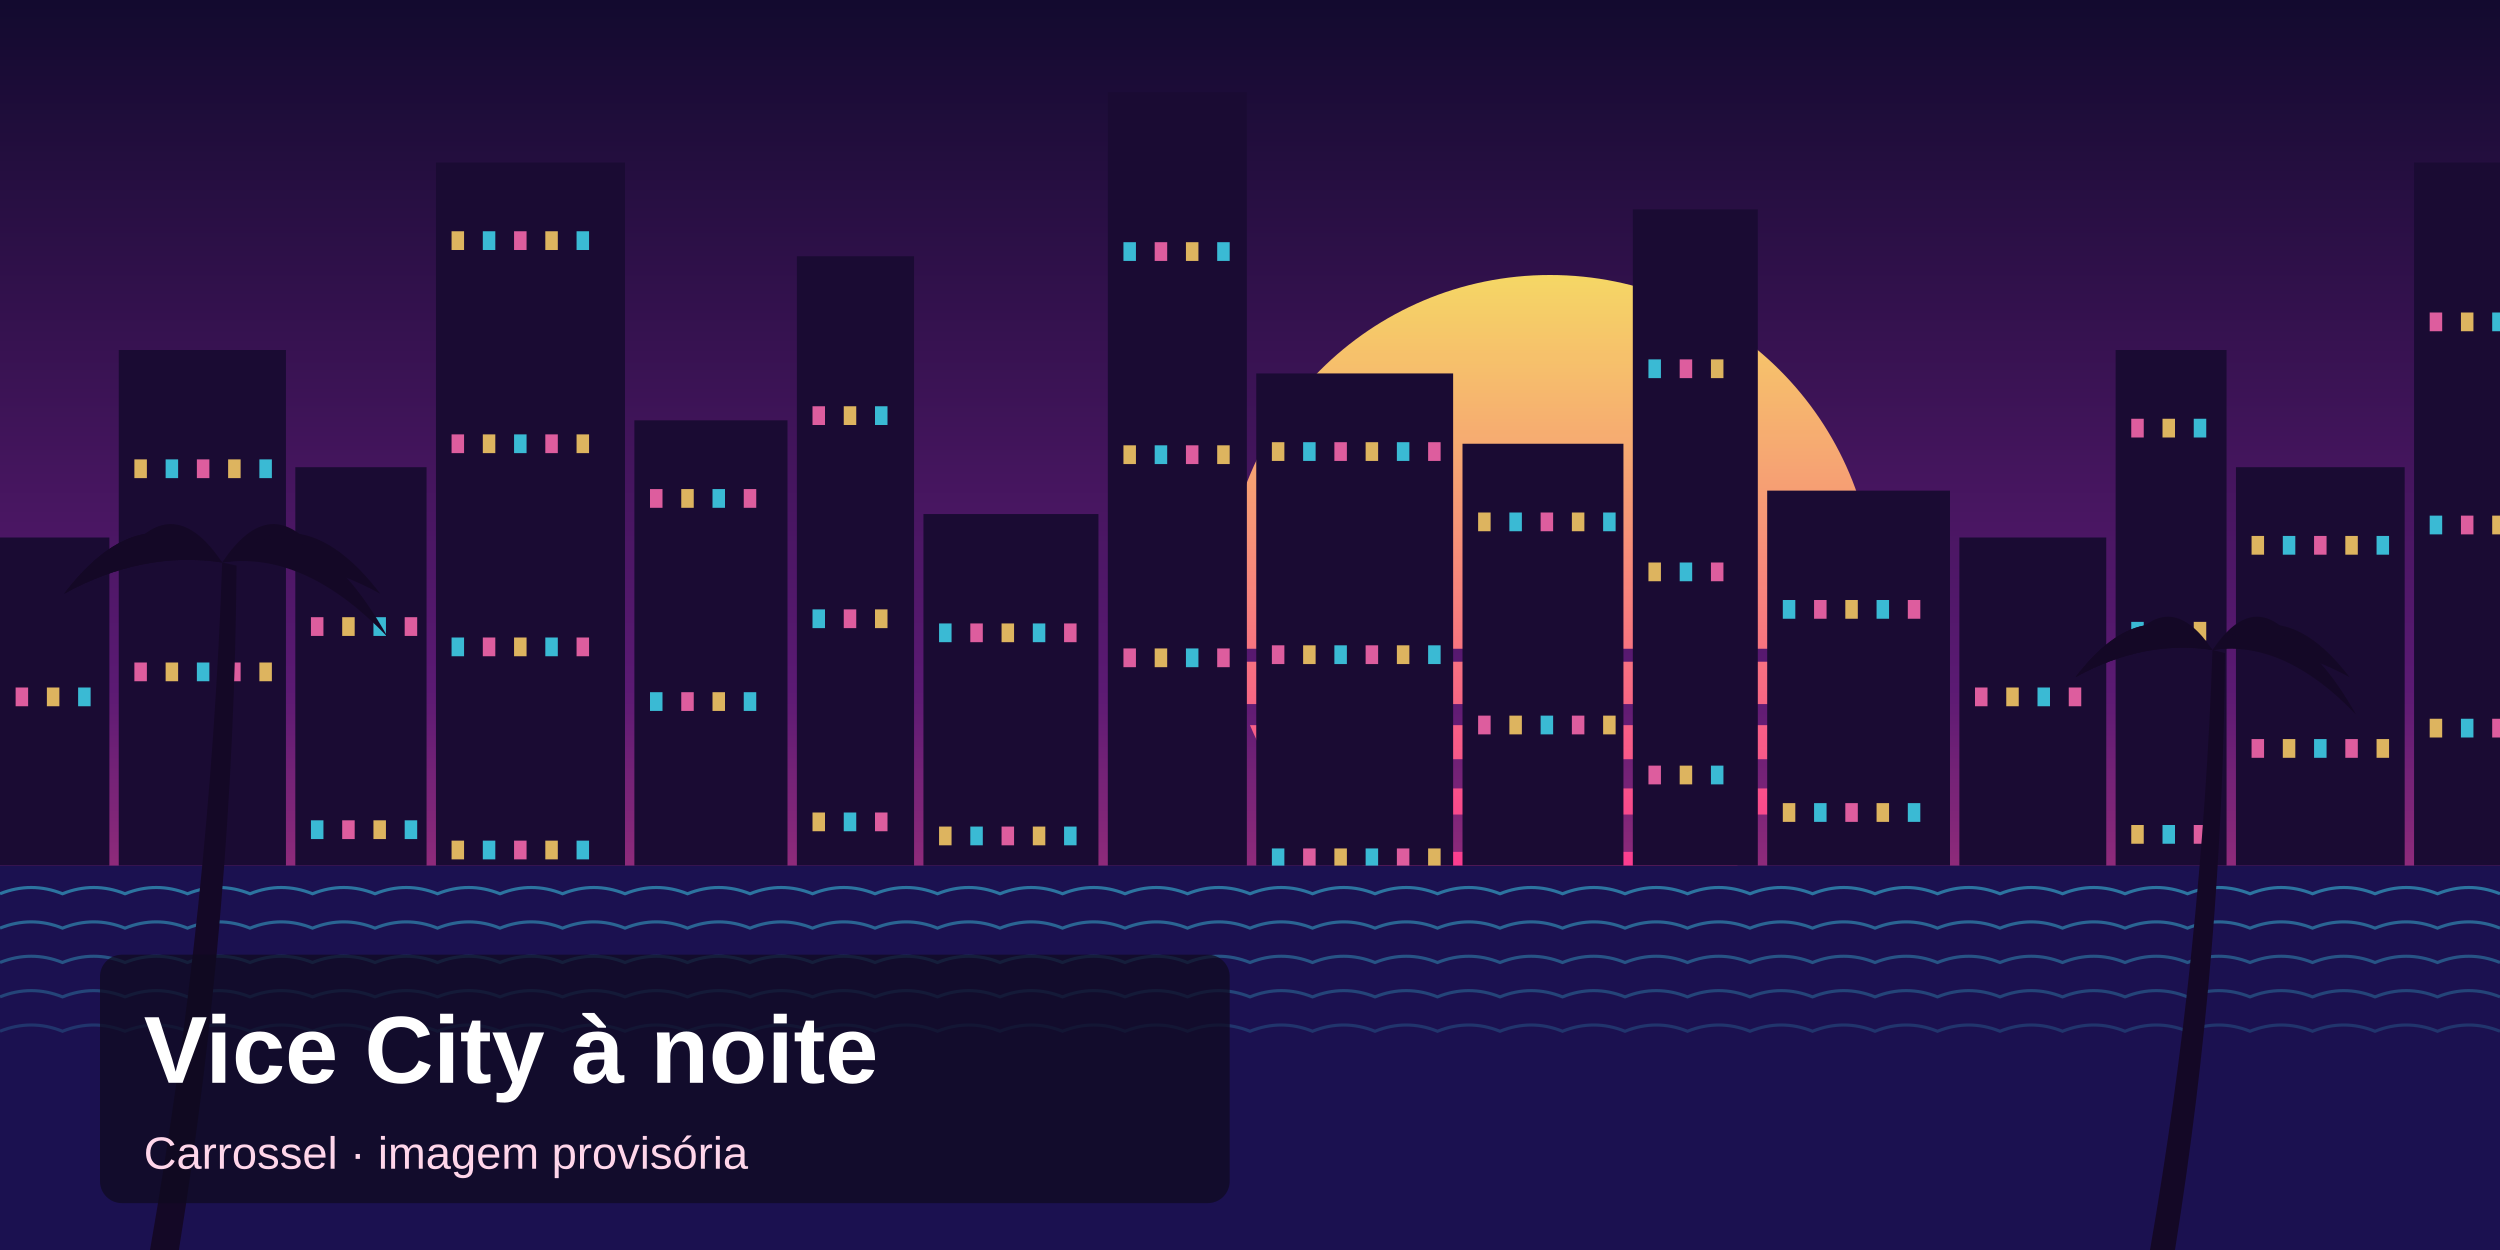
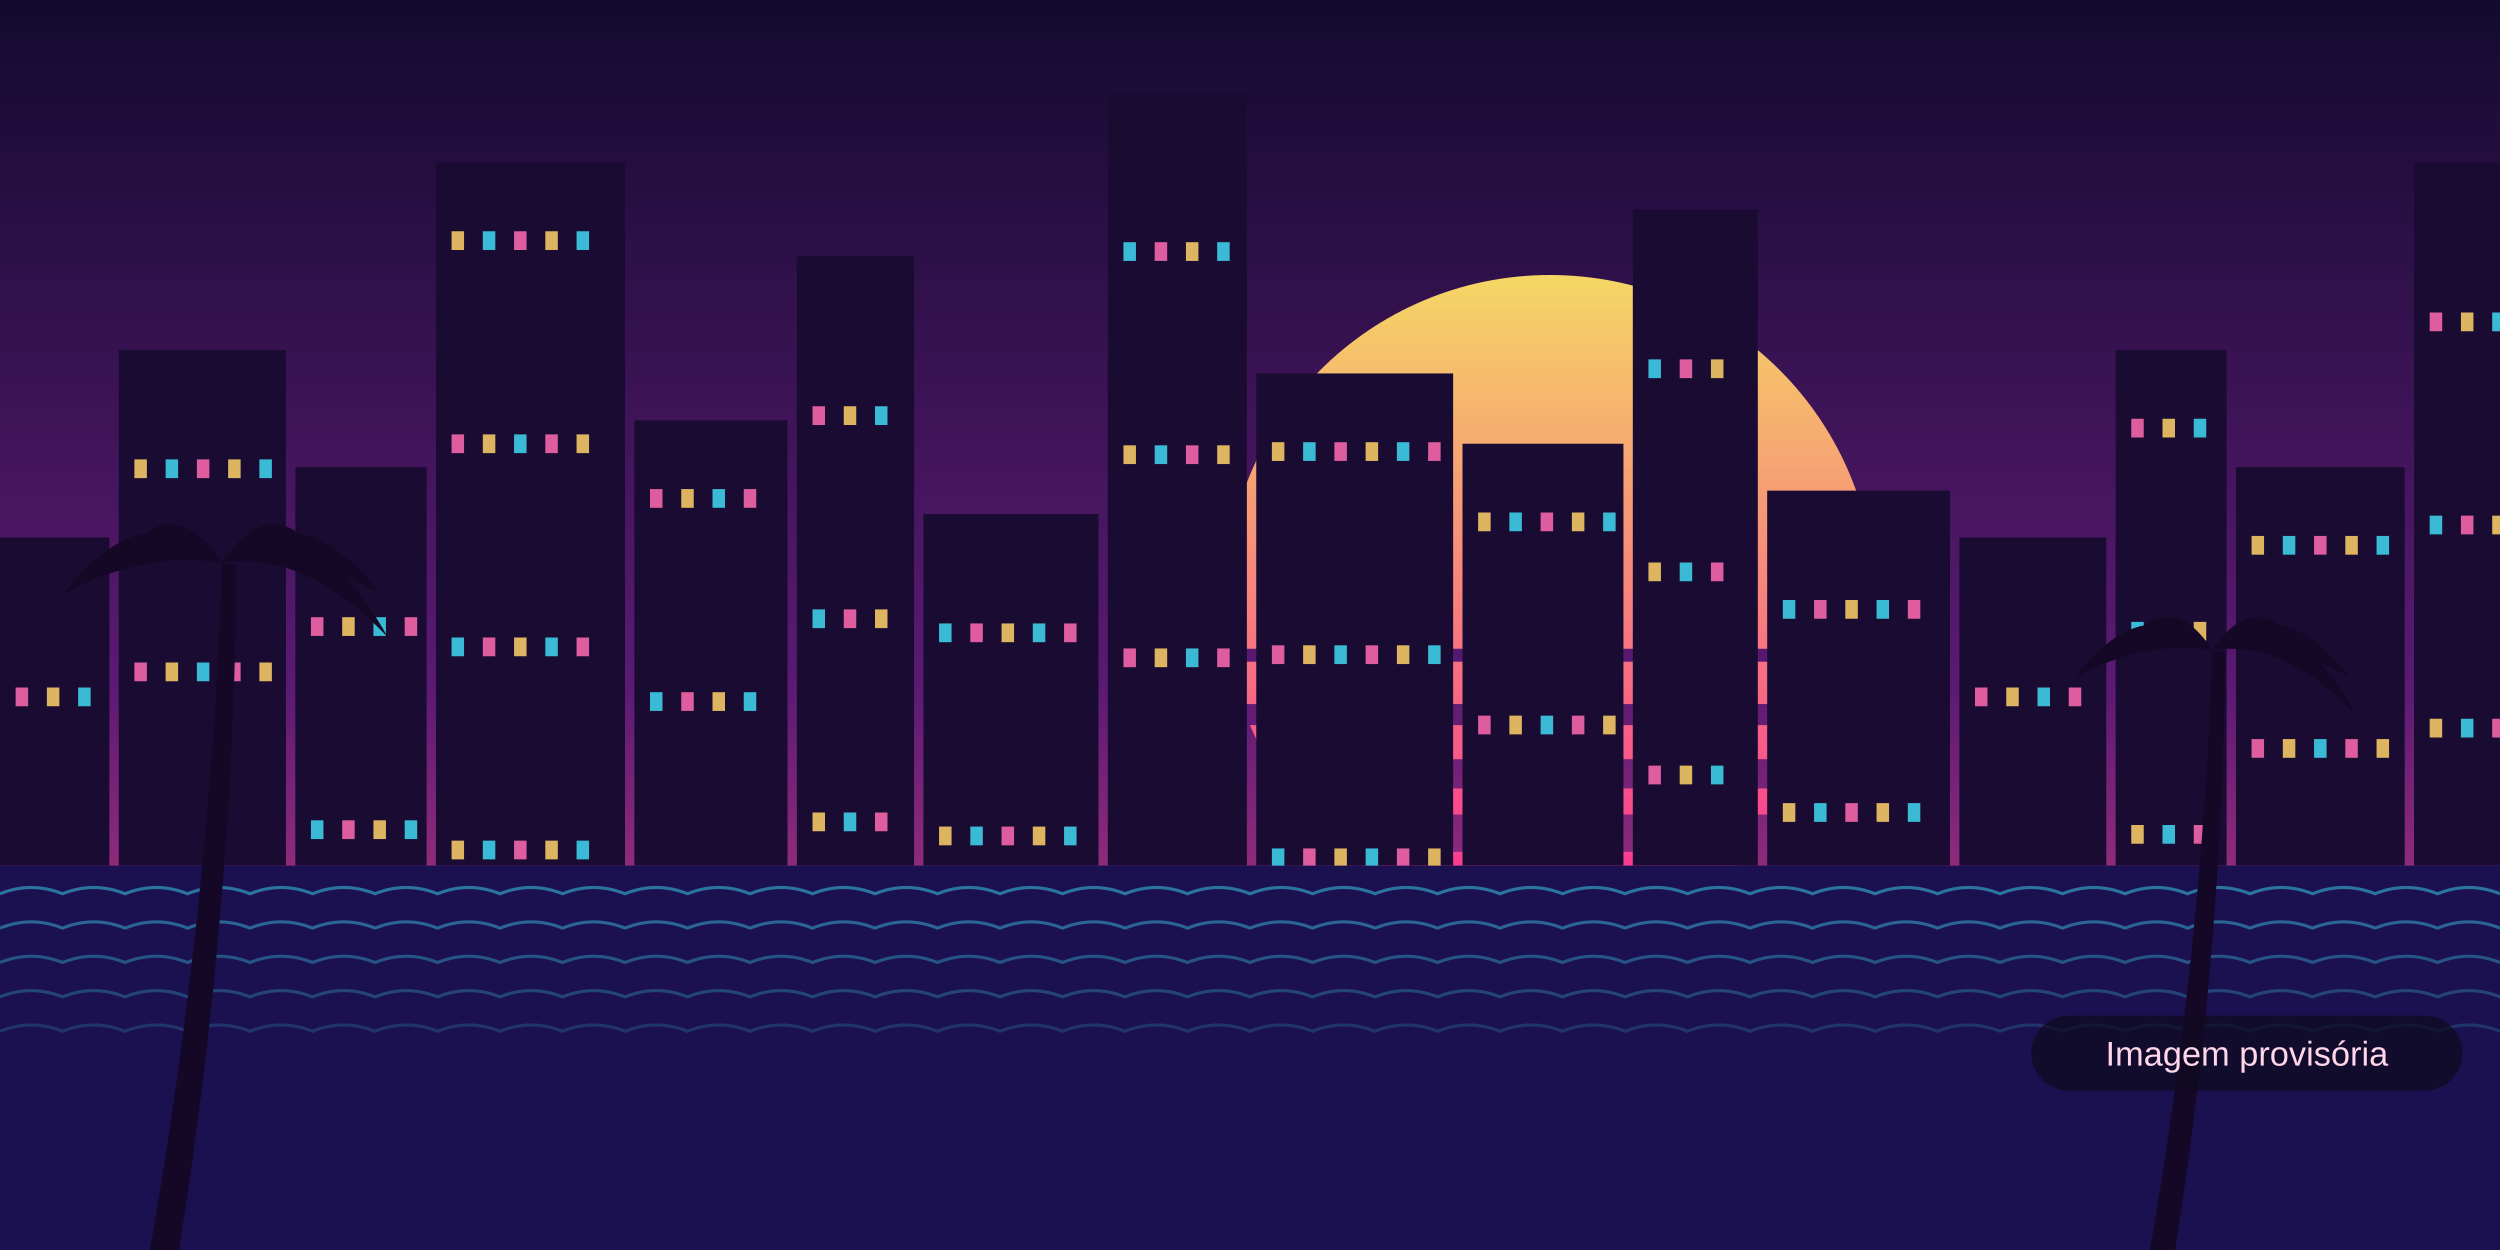
<svg xmlns="http://www.w3.org/2000/svg" viewBox="0 0 1600 800" width="1600" height="800" role="img" aria-label="Vice City à noite (imagem provisória)">
  <defs>
    <linearGradient id="ceu-carrossel-01-vice-city-noite" x1="0" y1="0" x2="0" y2="1">
      <stop offset="0" stop-color="#120A2E" />
      <stop offset=".55" stop-color="#5B1A73" />
      <stop offset="1" stop-color="#FF4F8B" />
    </linearGradient>
    <linearGradient id="sol-carrossel-01-vice-city-noite" x1="0" y1="0" x2="0" y2="1">
      <stop offset="0" stop-color="#FFE066" />
      <stop offset="1" stop-color="#FF2D95" />
    </linearGradient>
    <linearGradient id="chao-carrossel-01-vice-city-noite" x1="0" y1="0" x2="0" y2="1">
      <stop offset="0" stop-color="#2A0F4C" />
      <stop offset="1" stop-color="#0E0A1F" />
    </linearGradient>
  </defs>
  <rect width="1600" height="800" fill="url(#ceu-carrossel-01-vice-city-noite)" />
  <mask id="mask-sol-carrossel-01-vice-city-noite">
    <rect x="784.0" y="176.0" width="416.0" height="416.0" fill="#fff" />
    <rect x="784.0" y="415.2" width="416.0" height="8.3" fill="#000" />
    <rect x="784.0" y="450.6" width="416.0" height="13.5" fill="#000" />
    <rect x="784.0" y="485.9" width="416.0" height="18.7" fill="#000" />
    <rect x="784.0" y="521.3" width="416.0" height="23.9" fill="#000" />
    <rect x="784.0" y="556.6" width="416.0" height="29.1" fill="#000" />
  </mask>
  <circle cx="992.0" cy="384.0" r="208.0" fill="url(#sol-carrossel-01-vice-city-noite)" mask="url(#mask-sol-carrossel-01-vice-city-noite)" opacity=".95" />
  <rect x="0" y="344" width="70" height="210" fill="#1A0B33" />
  <rect x="10" y="440" width="8" height="12" fill="#FF6BB0" opacity=".85" />
  <rect x="30" y="440" width="8" height="12" fill="#FFD166" opacity=".85" />
  <rect x="50" y="440" width="8" height="12" fill="#3FD8F0" opacity=".85" />
  <rect x="76" y="224" width="107" height="330" fill="#1A0B33" />
  <rect x="86" y="294" width="8" height="12" fill="#FFD166" opacity=".85" />
  <rect x="106" y="294" width="8" height="12" fill="#3FD8F0" opacity=".85" />
  <rect x="126" y="294" width="8" height="12" fill="#FF6BB0" opacity=".85" />
  <rect x="146" y="294" width="8" height="12" fill="#FFD166" opacity=".85" />
  <rect x="166" y="294" width="8" height="12" fill="#3FD8F0" opacity=".85" />
  <rect x="86" y="424" width="8" height="12" fill="#FF6BB0" opacity=".85" />
  <rect x="106" y="424" width="8" height="12" fill="#FFD166" opacity=".85" />
  <rect x="126" y="424" width="8" height="12" fill="#3FD8F0" opacity=".85" />
  <rect x="146" y="424" width="8" height="12" fill="#FF6BB0" opacity=".85" />
  <rect x="166" y="424" width="8" height="12" fill="#FFD166" opacity=".85" />
  <rect x="189" y="299" width="84" height="255" fill="#1A0B33" />
  <rect x="199" y="395" width="8" height="12" fill="#FF6BB0" opacity=".85" />
  <rect x="219" y="395" width="8" height="12" fill="#FFD166" opacity=".85" />
  <rect x="239" y="395" width="8" height="12" fill="#3FD8F0" opacity=".85" />
  <rect x="259" y="395" width="8" height="12" fill="#FF6BB0" opacity=".85" />
  <rect x="199" y="525" width="8" height="12" fill="#3FD8F0" opacity=".85" />
  <rect x="219" y="525" width="8" height="12" fill="#FF6BB0" opacity=".85" />
  <rect x="239" y="525" width="8" height="12" fill="#FFD166" opacity=".85" />
  <rect x="259" y="525" width="8" height="12" fill="#3FD8F0" opacity=".85" />
  <rect x="279" y="104" width="121" height="450" fill="#1A0B33" />
  <rect x="289" y="148" width="8" height="12" fill="#FFD166" opacity=".85" />
  <rect x="309" y="148" width="8" height="12" fill="#3FD8F0" opacity=".85" />
  <rect x="329" y="148" width="8" height="12" fill="#FF6BB0" opacity=".85" />
  <rect x="349" y="148" width="8" height="12" fill="#FFD166" opacity=".85" />
  <rect x="369" y="148" width="8" height="12" fill="#3FD8F0" opacity=".85" />
  <rect x="289" y="278" width="8" height="12" fill="#FF6BB0" opacity=".85" />
  <rect x="309" y="278" width="8" height="12" fill="#FFD166" opacity=".85" />
  <rect x="329" y="278" width="8" height="12" fill="#3FD8F0" opacity=".85" />
  <rect x="349" y="278" width="8" height="12" fill="#FF6BB0" opacity=".85" />
  <rect x="369" y="278" width="8" height="12" fill="#FFD166" opacity=".85" />
  <rect x="289" y="408" width="8" height="12" fill="#3FD8F0" opacity=".85" />
  <rect x="309" y="408" width="8" height="12" fill="#FF6BB0" opacity=".85" />
  <rect x="329" y="408" width="8" height="12" fill="#FFD166" opacity=".85" />
  <rect x="349" y="408" width="8" height="12" fill="#3FD8F0" opacity=".85" />
  <rect x="369" y="408" width="8" height="12" fill="#FF6BB0" opacity=".85" />
  <rect x="289" y="538" width="8" height="12" fill="#FFD166" opacity=".85" />
  <rect x="309" y="538" width="8" height="12" fill="#3FD8F0" opacity=".85" />
  <rect x="329" y="538" width="8" height="12" fill="#FF6BB0" opacity=".85" />
  <rect x="349" y="538" width="8" height="12" fill="#FFD166" opacity=".85" />
  <rect x="369" y="538" width="8" height="12" fill="#3FD8F0" opacity=".85" />
  <rect x="406" y="269" width="98" height="285" fill="#1A0B33" />
  <rect x="416" y="313" width="8" height="12" fill="#FF6BB0" opacity=".85" />
  <rect x="436" y="313" width="8" height="12" fill="#FFD166" opacity=".85" />
  <rect x="456" y="313" width="8" height="12" fill="#3FD8F0" opacity=".85" />
  <rect x="476" y="313" width="8" height="12" fill="#FF6BB0" opacity=".85" />
  <rect x="416" y="443" width="8" height="12" fill="#3FD8F0" opacity=".85" />
  <rect x="436" y="443" width="8" height="12" fill="#FF6BB0" opacity=".85" />
  <rect x="456" y="443" width="8" height="12" fill="#FFD166" opacity=".85" />
  <rect x="476" y="443" width="8" height="12" fill="#3FD8F0" opacity=".85" />
  <rect x="510" y="164" width="75" height="390" fill="#1A0B33" />
  <rect x="520" y="260" width="8" height="12" fill="#FF6BB0" opacity=".85" />
  <rect x="540" y="260" width="8" height="12" fill="#FFD166" opacity=".85" />
  <rect x="560" y="260" width="8" height="12" fill="#3FD8F0" opacity=".85" />
  <rect x="520" y="390" width="8" height="12" fill="#3FD8F0" opacity=".85" />
  <rect x="540" y="390" width="8" height="12" fill="#FF6BB0" opacity=".85" />
  <rect x="560" y="390" width="8" height="12" fill="#FFD166" opacity=".85" />
  <rect x="520" y="520" width="8" height="12" fill="#FFD166" opacity=".85" />
  <rect x="540" y="520" width="8" height="12" fill="#3FD8F0" opacity=".85" />
  <rect x="560" y="520" width="8" height="12" fill="#FF6BB0" opacity=".85" />
  <rect x="591" y="329" width="112" height="225" fill="#1A0B33" />
  <rect x="601" y="399" width="8" height="12" fill="#3FD8F0" opacity=".85" />
  <rect x="621" y="399" width="8" height="12" fill="#FF6BB0" opacity=".85" />
  <rect x="641" y="399" width="8" height="12" fill="#FFD166" opacity=".85" />
  <rect x="661" y="399" width="8" height="12" fill="#3FD8F0" opacity=".85" />
  <rect x="681" y="399" width="8" height="12" fill="#FF6BB0" opacity=".85" />
  <rect x="601" y="529" width="8" height="12" fill="#FFD166" opacity=".85" />
  <rect x="621" y="529" width="8" height="12" fill="#3FD8F0" opacity=".85" />
  <rect x="641" y="529" width="8" height="12" fill="#FF6BB0" opacity=".85" />
  <rect x="661" y="529" width="8" height="12" fill="#FFD166" opacity=".85" />
  <rect x="681" y="529" width="8" height="12" fill="#3FD8F0" opacity=".85" />
  <rect x="709" y="59" width="89" height="495" fill="#1A0B33" />
  <rect x="719" y="155" width="8" height="12" fill="#3FD8F0" opacity=".85" />
  <rect x="739" y="155" width="8" height="12" fill="#FF6BB0" opacity=".85" />
  <rect x="759" y="155" width="8" height="12" fill="#FFD166" opacity=".85" />
  <rect x="779" y="155" width="8" height="12" fill="#3FD8F0" opacity=".85" />
  <rect x="719" y="285" width="8" height="12" fill="#FFD166" opacity=".85" />
  <rect x="739" y="285" width="8" height="12" fill="#3FD8F0" opacity=".85" />
  <rect x="759" y="285" width="8" height="12" fill="#FF6BB0" opacity=".85" />
  <rect x="779" y="285" width="8" height="12" fill="#FFD166" opacity=".85" />
  <rect x="719" y="415" width="8" height="12" fill="#FF6BB0" opacity=".85" />
  <rect x="739" y="415" width="8" height="12" fill="#FFD166" opacity=".85" />
  <rect x="759" y="415" width="8" height="12" fill="#3FD8F0" opacity=".85" />
  <rect x="779" y="415" width="8" height="12" fill="#FF6BB0" opacity=".85" />
  <rect x="804" y="239" width="126" height="315" fill="#1A0B33" />
  <rect x="814" y="283" width="8" height="12" fill="#FFD166" opacity=".85" />
  <rect x="834" y="283" width="8" height="12" fill="#3FD8F0" opacity=".85" />
  <rect x="854" y="283" width="8" height="12" fill="#FF6BB0" opacity=".85" />
  <rect x="874" y="283" width="8" height="12" fill="#FFD166" opacity=".85" />
  <rect x="894" y="283" width="8" height="12" fill="#3FD8F0" opacity=".85" />
  <rect x="914" y="283" width="8" height="12" fill="#FF6BB0" opacity=".85" />
  <rect x="814" y="413" width="8" height="12" fill="#FF6BB0" opacity=".85" />
  <rect x="834" y="413" width="8" height="12" fill="#FFD166" opacity=".85" />
  <rect x="854" y="413" width="8" height="12" fill="#3FD8F0" opacity=".85" />
  <rect x="874" y="413" width="8" height="12" fill="#FF6BB0" opacity=".85" />
  <rect x="894" y="413" width="8" height="12" fill="#FFD166" opacity=".85" />
  <rect x="914" y="413" width="8" height="12" fill="#3FD8F0" opacity=".85" />
  <rect x="814" y="543" width="8" height="12" fill="#3FD8F0" opacity=".85" />
  <rect x="834" y="543" width="8" height="12" fill="#FF6BB0" opacity=".85" />
  <rect x="854" y="543" width="8" height="12" fill="#FFD166" opacity=".85" />
  <rect x="874" y="543" width="8" height="12" fill="#3FD8F0" opacity=".85" />
  <rect x="894" y="543" width="8" height="12" fill="#FF6BB0" opacity=".85" />
  <rect x="914" y="543" width="8" height="12" fill="#FFD166" opacity=".85" />
  <rect x="936" y="284" width="103" height="270" fill="#1A0B33" />
  <rect x="946" y="328" width="8" height="12" fill="#FFD166" opacity=".85" />
  <rect x="966" y="328" width="8" height="12" fill="#3FD8F0" opacity=".85" />
  <rect x="986" y="328" width="8" height="12" fill="#FF6BB0" opacity=".85" />
  <rect x="1006" y="328" width="8" height="12" fill="#FFD166" opacity=".85" />
  <rect x="1026" y="328" width="8" height="12" fill="#3FD8F0" opacity=".85" />
  <rect x="946" y="458" width="8" height="12" fill="#FF6BB0" opacity=".85" />
  <rect x="966" y="458" width="8" height="12" fill="#FFD166" opacity=".85" />
  <rect x="986" y="458" width="8" height="12" fill="#3FD8F0" opacity=".85" />
  <rect x="1006" y="458" width="8" height="12" fill="#FF6BB0" opacity=".85" />
  <rect x="1026" y="458" width="8" height="12" fill="#FFD166" opacity=".85" />
  <rect x="1045" y="134" width="80" height="420" fill="#1A0B33" />
  <rect x="1055" y="230" width="8" height="12" fill="#3FD8F0" opacity=".85" />
  <rect x="1075" y="230" width="8" height="12" fill="#FF6BB0" opacity=".85" />
  <rect x="1095" y="230" width="8" height="12" fill="#FFD166" opacity=".85" />
  <rect x="1055" y="360" width="8" height="12" fill="#FFD166" opacity=".85" />
  <rect x="1075" y="360" width="8" height="12" fill="#3FD8F0" opacity=".85" />
  <rect x="1095" y="360" width="8" height="12" fill="#FF6BB0" opacity=".85" />
  <rect x="1055" y="490" width="8" height="12" fill="#FF6BB0" opacity=".85" />
  <rect x="1075" y="490" width="8" height="12" fill="#FFD166" opacity=".85" />
  <rect x="1095" y="490" width="8" height="12" fill="#3FD8F0" opacity=".85" />
  <rect x="1131" y="314" width="117" height="240" fill="#1A0B33" />
  <rect x="1141" y="384" width="8" height="12" fill="#3FD8F0" opacity=".85" />
  <rect x="1161" y="384" width="8" height="12" fill="#FF6BB0" opacity=".85" />
  <rect x="1181" y="384" width="8" height="12" fill="#FFD166" opacity=".85" />
  <rect x="1201" y="384" width="8" height="12" fill="#3FD8F0" opacity=".85" />
  <rect x="1221" y="384" width="8" height="12" fill="#FF6BB0" opacity=".85" />
  <rect x="1141" y="514" width="8" height="12" fill="#FFD166" opacity=".85" />
  <rect x="1161" y="514" width="8" height="12" fill="#3FD8F0" opacity=".85" />
  <rect x="1181" y="514" width="8" height="12" fill="#FF6BB0" opacity=".85" />
  <rect x="1201" y="514" width="8" height="12" fill="#FFD166" opacity=".85" />
  <rect x="1221" y="514" width="8" height="12" fill="#3FD8F0" opacity=".85" />
  <rect x="1254" y="344" width="94" height="210" fill="#1A0B33" />
  <rect x="1264" y="440" width="8" height="12" fill="#FF6BB0" opacity=".85" />
  <rect x="1284" y="440" width="8" height="12" fill="#FFD166" opacity=".85" />
  <rect x="1304" y="440" width="8" height="12" fill="#3FD8F0" opacity=".85" />
  <rect x="1324" y="440" width="8" height="12" fill="#FF6BB0" opacity=".85" />
  <rect x="1354" y="224" width="71" height="330" fill="#1A0B33" />
  <rect x="1364" y="268" width="8" height="12" fill="#FF6BB0" opacity=".85" />
  <rect x="1384" y="268" width="8" height="12" fill="#FFD166" opacity=".85" />
  <rect x="1404" y="268" width="8" height="12" fill="#3FD8F0" opacity=".85" />
  <rect x="1364" y="398" width="8" height="12" fill="#3FD8F0" opacity=".85" />
  <rect x="1384" y="398" width="8" height="12" fill="#FF6BB0" opacity=".85" />
  <rect x="1404" y="398" width="8" height="12" fill="#FFD166" opacity=".85" />
  <rect x="1364" y="528" width="8" height="12" fill="#FFD166" opacity=".85" />
  <rect x="1384" y="528" width="8" height="12" fill="#3FD8F0" opacity=".85" />
  <rect x="1404" y="528" width="8" height="12" fill="#FF6BB0" opacity=".85" />
  <rect x="1431" y="299" width="108" height="255" fill="#1A0B33" />
  <rect x="1441" y="343" width="8" height="12" fill="#FFD166" opacity=".85" />
  <rect x="1461" y="343" width="8" height="12" fill="#3FD8F0" opacity=".85" />
  <rect x="1481" y="343" width="8" height="12" fill="#FF6BB0" opacity=".85" />
  <rect x="1501" y="343" width="8" height="12" fill="#FFD166" opacity=".85" />
  <rect x="1521" y="343" width="8" height="12" fill="#3FD8F0" opacity=".85" />
  <rect x="1441" y="473" width="8" height="12" fill="#FF6BB0" opacity=".85" />
  <rect x="1461" y="473" width="8" height="12" fill="#FFD166" opacity=".85" />
  <rect x="1481" y="473" width="8" height="12" fill="#3FD8F0" opacity=".85" />
  <rect x="1501" y="473" width="8" height="12" fill="#FF6BB0" opacity=".85" />
  <rect x="1521" y="473" width="8" height="12" fill="#FFD166" opacity=".85" />
  <rect x="1545" y="104" width="85" height="450" fill="#1A0B33" />
  <rect x="1555" y="200" width="8" height="12" fill="#FF6BB0" opacity=".85" />
  <rect x="1575" y="200" width="8" height="12" fill="#FFD166" opacity=".85" />
  <rect x="1595" y="200" width="8" height="12" fill="#3FD8F0" opacity=".85" />
  <rect x="1615" y="200" width="8" height="12" fill="#FF6BB0" opacity=".85" />
  <rect x="1555" y="330" width="8" height="12" fill="#3FD8F0" opacity=".85" />
  <rect x="1575" y="330" width="8" height="12" fill="#FF6BB0" opacity=".85" />
  <rect x="1595" y="330" width="8" height="12" fill="#FFD166" opacity=".85" />
  <rect x="1615" y="330" width="8" height="12" fill="#3FD8F0" opacity=".85" />
  <rect x="1555" y="460" width="8" height="12" fill="#FFD166" opacity=".85" />
  <rect x="1575" y="460" width="8" height="12" fill="#3FD8F0" opacity=".85" />
  <rect x="1595" y="460" width="8" height="12" fill="#FF6BB0" opacity=".85" />
  <rect x="1615" y="460" width="8" height="12" fill="#FFD166" opacity=".85" />
  <rect x="0" y="554" width="1600" height="256" fill="#1B1150" />
  <path d="M0,572 Q20,564 40,572 Q60,564 80,572 Q100,564 120,572 Q140,564 160,572 Q180,564 200,572 Q220,564 240,572 Q260,564 280,572 Q300,564 320,572 Q340,564 360,572 Q380,564 400,572 Q420,564 440,572 Q460,564 480,572 Q500,564 520,572 Q540,564 560,572 Q580,564 600,572 Q620,564 640,572 Q660,564 680,572 Q700,564 720,572 Q740,564 760,572 Q780,564 800,572 Q820,564 840,572 Q860,564 880,572 Q900,564 920,572 Q940,564 960,572 Q980,564 1000,572 Q1020,564 1040,572 Q1060,564 1080,572 Q1100,564 1120,572 Q1140,564 1160,572 Q1180,564 1200,572 Q1220,564 1240,572 Q1260,564 1280,572 Q1300,564 1320,572 Q1340,564 1360,572 Q1380,564 1400,572 Q1420,564 1440,572 Q1460,564 1480,572 Q1500,564 1520,572 Q1540,564 1560,572 Q1580,564 1600,572" fill="none" stroke="#3FD8F0" stroke-opacity="0.50" stroke-width="2" />
  <path d="M0,594 Q20,586 40,594 Q60,586 80,594 Q100,586 120,594 Q140,586 160,594 Q180,586 200,594 Q220,586 240,594 Q260,586 280,594 Q300,586 320,594 Q340,586 360,594 Q380,586 400,594 Q420,586 440,594 Q460,586 480,594 Q500,586 520,594 Q540,586 560,594 Q580,586 600,594 Q620,586 640,594 Q660,586 680,594 Q700,586 720,594 Q740,586 760,594 Q780,586 800,594 Q820,586 840,594 Q860,586 880,594 Q900,586 920,594 Q940,586 960,594 Q980,586 1000,594 Q1020,586 1040,594 Q1060,586 1080,594 Q1100,586 1120,594 Q1140,586 1160,594 Q1180,586 1200,594 Q1220,586 1240,594 Q1260,586 1280,594 Q1300,586 1320,594 Q1340,586 1360,594 Q1380,586 1400,594 Q1420,586 1440,594 Q1460,586 1480,594 Q1500,586 1520,594 Q1540,586 1560,594 Q1580,586 1600,594" fill="none" stroke="#3FD8F0" stroke-opacity="0.42" stroke-width="2" />
  <path d="M0,616 Q20,608 40,616 Q60,608 80,616 Q100,608 120,616 Q140,608 160,616 Q180,608 200,616 Q220,608 240,616 Q260,608 280,616 Q300,608 320,616 Q340,608 360,616 Q380,608 400,616 Q420,608 440,616 Q460,608 480,616 Q500,608 520,616 Q540,608 560,616 Q580,608 600,616 Q620,608 640,616 Q660,608 680,616 Q700,608 720,616 Q740,608 760,616 Q780,608 800,616 Q820,608 840,616 Q860,608 880,616 Q900,608 920,616 Q940,608 960,616 Q980,608 1000,616 Q1020,608 1040,616 Q1060,608 1080,616 Q1100,608 1120,616 Q1140,608 1160,616 Q1180,608 1200,616 Q1220,608 1240,616 Q1260,608 1280,616 Q1300,608 1320,616 Q1340,608 1360,616 Q1380,608 1400,616 Q1420,608 1440,616 Q1460,608 1480,616 Q1500,608 1520,616 Q1540,608 1560,616 Q1580,608 1600,616" fill="none" stroke="#3FD8F0" stroke-opacity="0.34" stroke-width="2" />
  <path d="M0,638 Q20,630 40,638 Q60,630 80,638 Q100,630 120,638 Q140,630 160,638 Q180,630 200,638 Q220,630 240,638 Q260,630 280,638 Q300,630 320,638 Q340,630 360,638 Q380,630 400,638 Q420,630 440,638 Q460,630 480,638 Q500,630 520,638 Q540,630 560,638 Q580,630 600,638 Q620,630 640,638 Q660,630 680,638 Q700,630 720,638 Q740,630 760,638 Q780,630 800,638 Q820,630 840,638 Q860,630 880,638 Q900,630 920,638 Q940,630 960,638 Q980,630 1000,638 Q1020,630 1040,638 Q1060,630 1080,638 Q1100,630 1120,638 Q1140,630 1160,638 Q1180,630 1200,638 Q1220,630 1240,638 Q1260,630 1280,638 Q1300,630 1320,638 Q1340,630 1360,638 Q1380,630 1400,638 Q1420,630 1440,638 Q1460,630 1480,638 Q1500,630 1520,638 Q1540,630 1560,638 Q1580,630 1600,638" fill="none" stroke="#3FD8F0" stroke-opacity="0.26" stroke-width="2" />
  <path d="M0,660 Q20,652 40,660 Q60,652 80,660 Q100,652 120,660 Q140,652 160,660 Q180,652 200,660 Q220,652 240,660 Q260,652 280,660 Q300,652 320,660 Q340,652 360,660 Q380,652 400,660 Q420,652 440,660 Q460,652 480,660 Q500,652 520,660 Q540,652 560,660 Q580,652 600,660 Q620,652 640,660 Q660,652 680,660 Q700,652 720,660 Q740,652 760,660 Q780,652 800,660 Q820,652 840,660 Q860,652 880,660 Q900,652 920,660 Q940,652 960,660 Q980,652 1000,660 Q1020,652 1040,660 Q1060,652 1080,660 Q1100,652 1120,660 Q1140,652 1160,660 Q1180,652 1200,660 Q1220,652 1240,660 Q1260,652 1280,660 Q1300,652 1320,660 Q1340,652 1360,660 Q1380,652 1400,660 Q1420,652 1440,660 Q1460,652 1480,660 Q1500,652 1520,660 Q1540,652 1560,660 Q1580,652 1600,660" fill="none" stroke="#3FD8F0" stroke-opacity="0.18" stroke-width="2" />
  <g fill="#140826">
    <path d="M96.0,800 Q134.5,580.0 142.2,360.0              l9.2,2 Q149.8,580.0 114.5,800 Z" />
    <path d="M142.2,360.0 Q91.6,313.8 41.0,380.0 Q91.6,352.3 142.2,360.0Z" />
    <path d="M142.2,360.0 Q111.3,313.8 80.4,354.4 Q111.3,352.3 142.2,360.0Z" />
    <path d="M142.2,360.0 Q142.2,313.8 142.2,344.6 Q142.2,352.3 142.2,360.0Z" />
    <path d="M142.2,360.0 Q173.0,313.8 203.9,354.4 Q173.0,352.3 142.2,360.0Z" />
    <path d="M142.2,360.0 Q192.8,313.8 243.4,380.0 Q192.8,352.3 142.2,360.0Z" />
    <path d="M142.2,360.0 Q195.2,313.8 248.2,407.8 Q195.2,352.3 142.2,360.0Z" />
    <path d="M142.2,360.0 Q91.6,313.8 41.0,380.0 Q91.6,352.3 142.2,360.0Z" />
  </g>
  <g fill="#140826">
    <path d="M1376.0,800 Q1409.3,608.0 1416.0,416.0              l8.0,2 Q1422.7,608.0 1392.0,800 Z" />
    <path d="M1416.0,416.0 Q1372.1,376.0 1328.3,433.4 Q1372.1,409.3 1416.0,416.0Z" />
    <path d="M1416.0,416.0 Q1389.2,376.0 1362.5,411.1 Q1389.2,409.3 1416.0,416.0Z" />
    <path d="M1416.0,416.0 Q1416.0,376.0 1416.0,402.7 Q1416.0,409.3 1416.0,416.0Z" />
    <path d="M1416.0,416.0 Q1442.8,376.0 1469.5,411.1 Q1442.8,409.3 1416.0,416.0Z" />
    <path d="M1416.0,416.0 Q1459.9,376.0 1503.7,433.4 Q1459.9,409.3 1416.0,416.0Z" />
    <path d="M1416.0,416.0 Q1462.0,376.0 1507.9,457.4 Q1462.0,409.3 1416.0,416.0Z" />
    <path d="M1416.0,416.0 Q1372.1,376.0 1328.3,433.4 Q1372.1,409.3 1416.0,416.0Z" />
  </g>
  <g font-family="'Segoe UI', Arial, sans-serif">
-     <rect x="64" y="611" width="723" height="159" rx="14" fill="#0E0A1F" fill-opacity=".72" />
-     <text x="92" y="693" font-size="61" font-weight="700" fill="#FFFFFF">Vice City à noite</text>
-     <text x="92" y="748" font-size="29" fill="#FFD6EA">Carrossel · imagem provisória</text>
+     <rect x="1300" y="650" width="276" height="48" rx="24" fill="#0E0A1F" fill-opacity=".72" />
+     <text x="1438" y="682" font-size="22" fill="#FFD6EA" text-anchor="middle">Imagem provisória</text>
  </g>
</svg>
